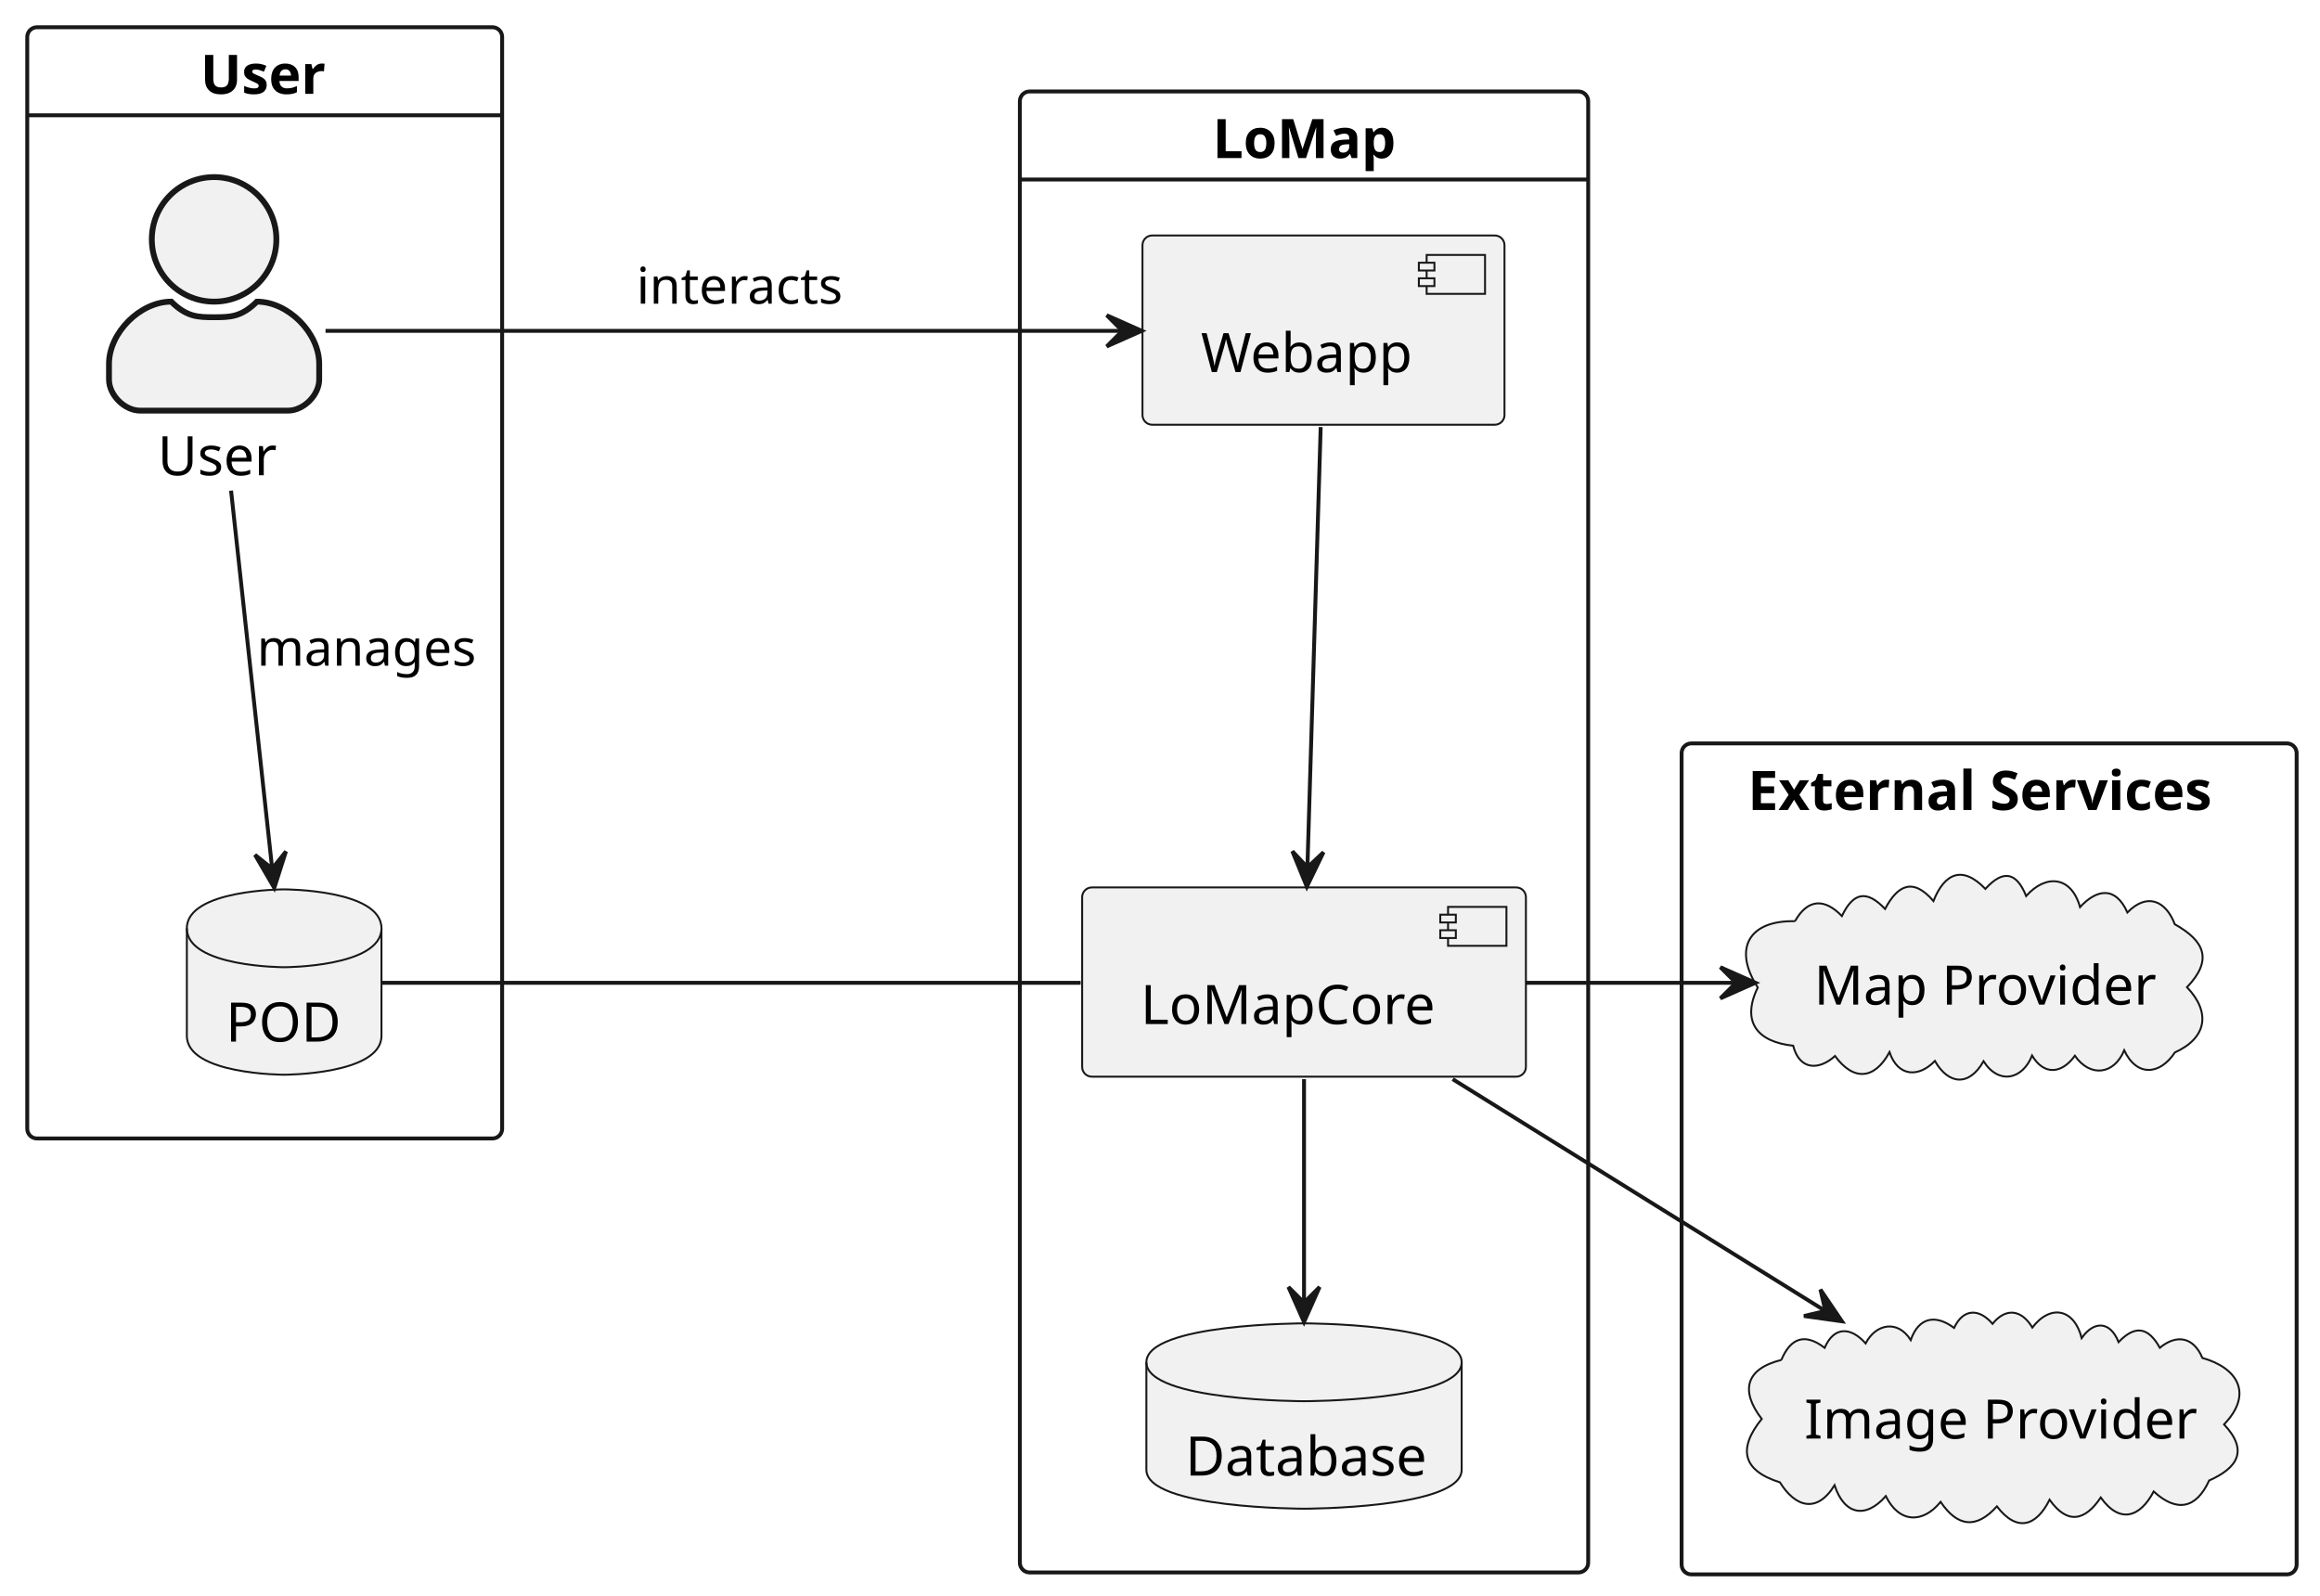
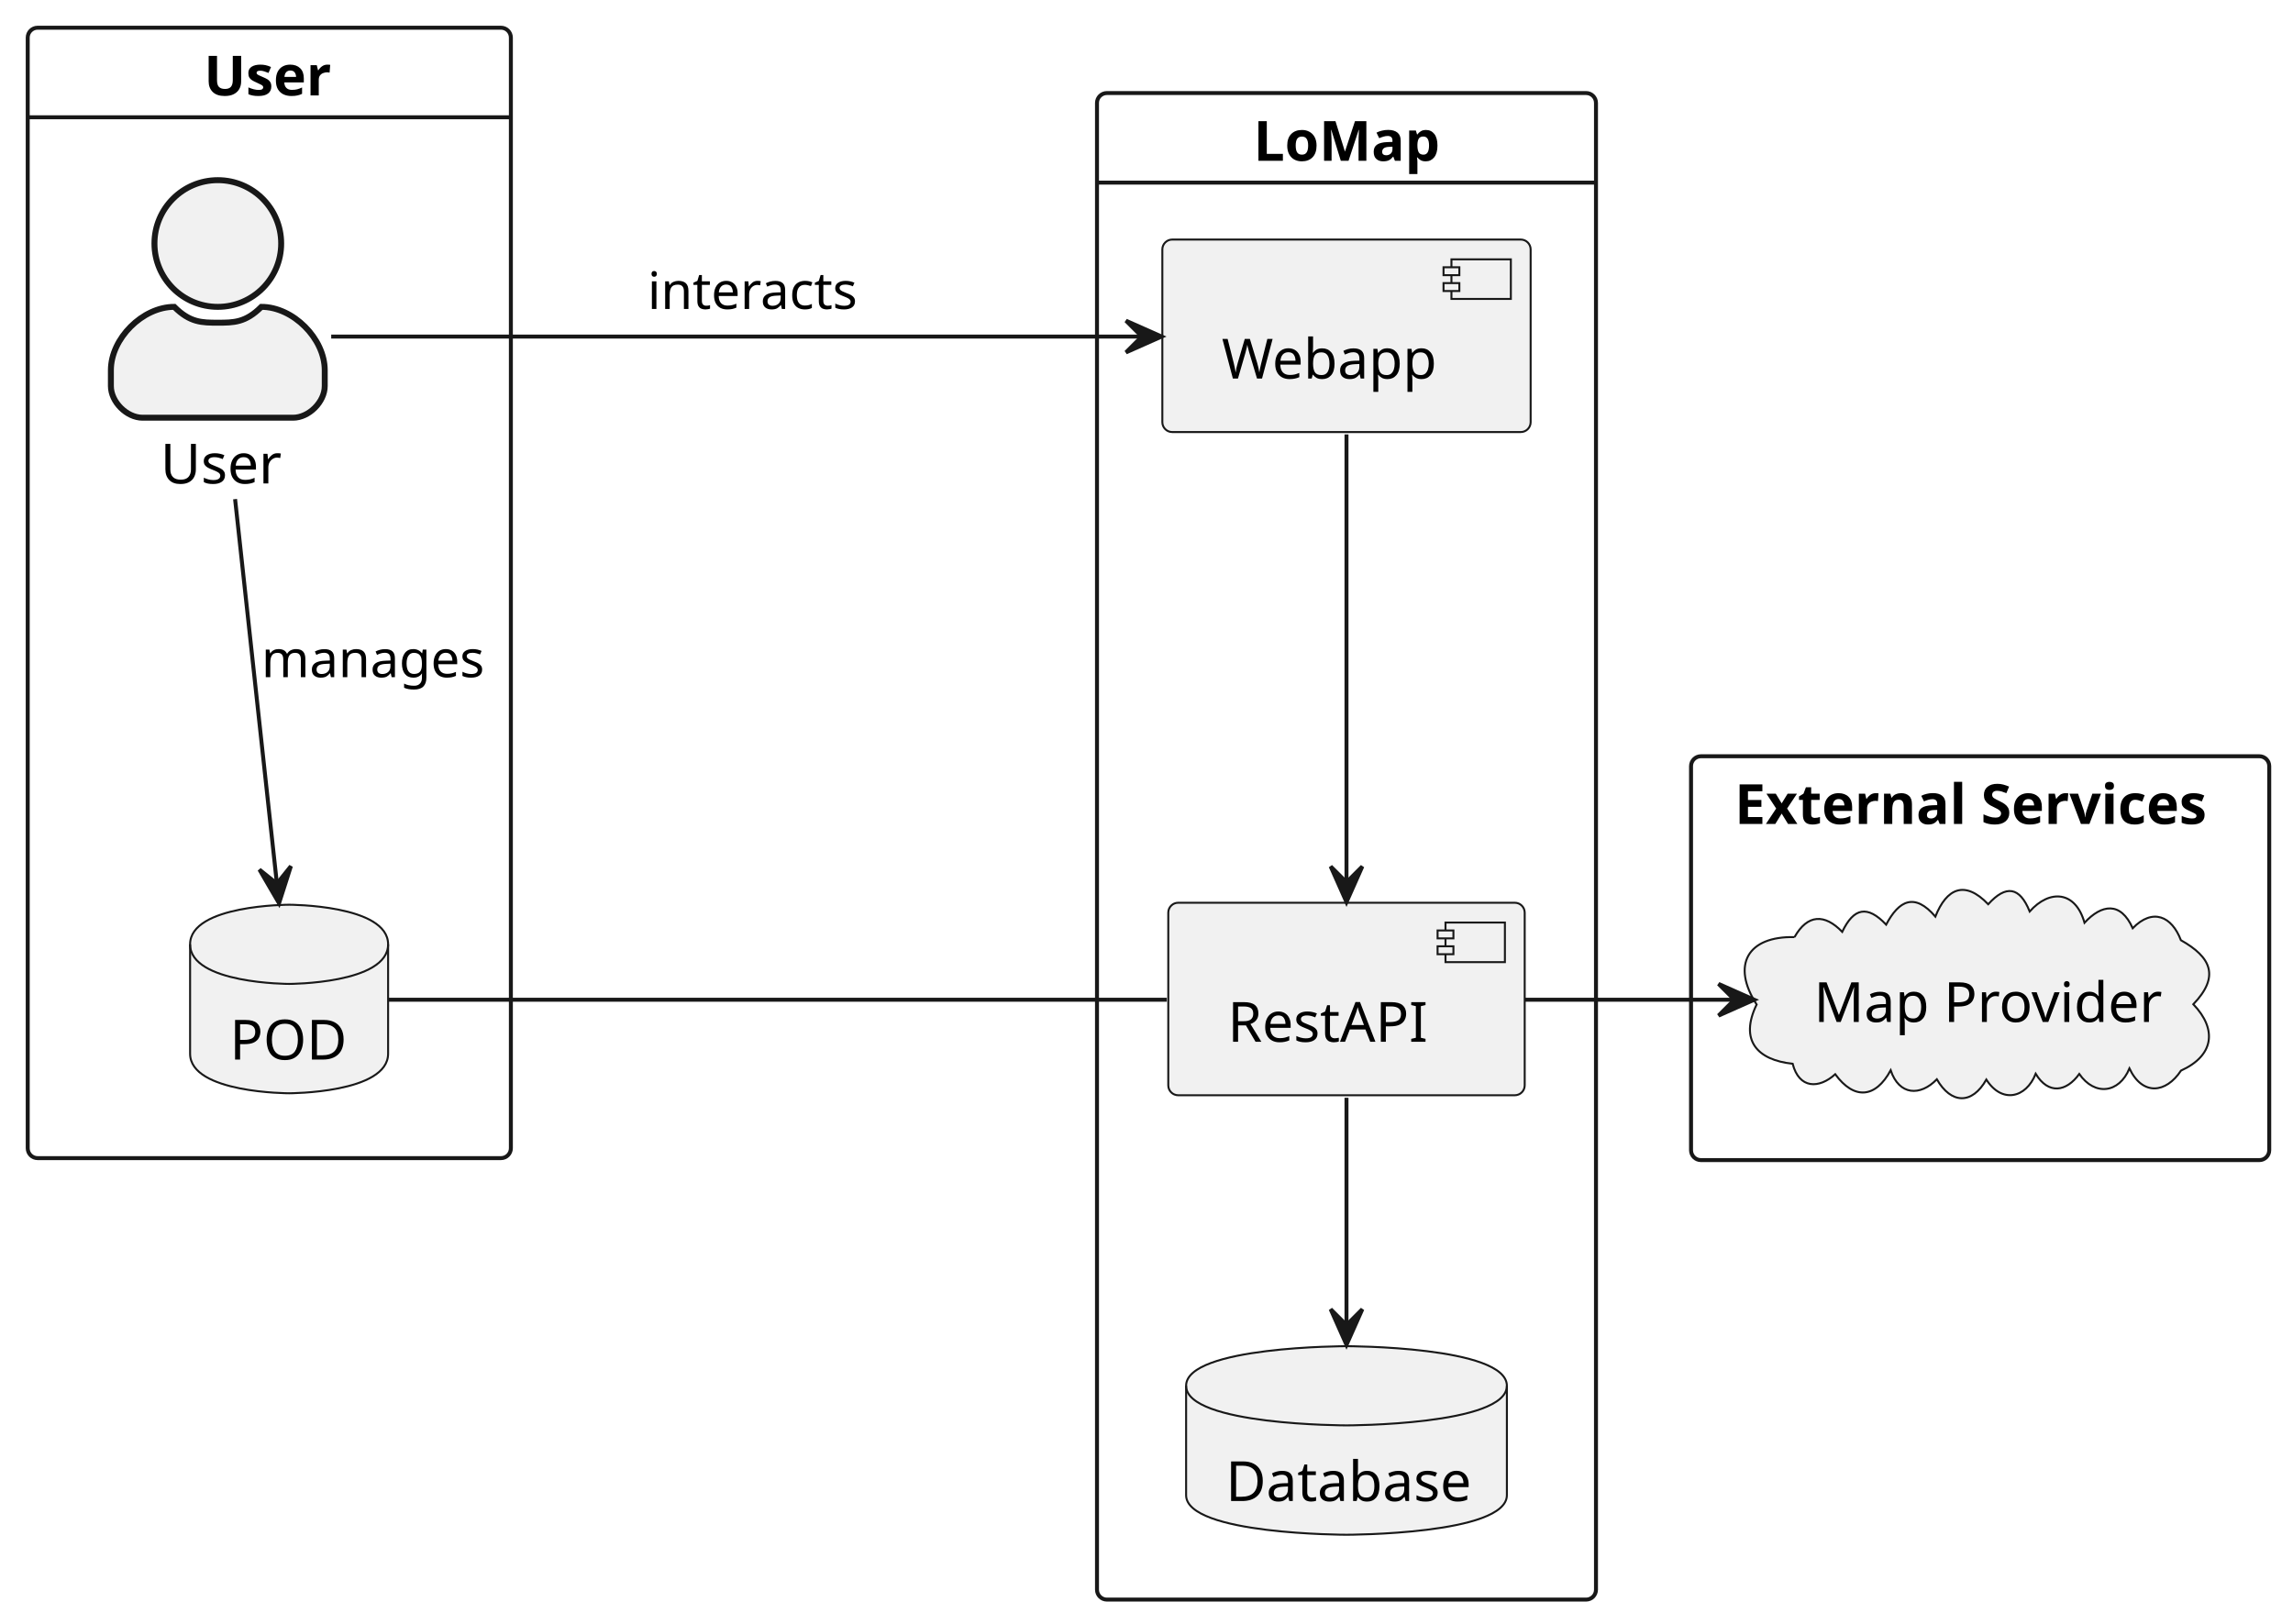
- <svg xmlns="http://www.w3.org/2000/svg" contentStyleType="text/css" height="410px" preserveAspectRatio="none" style="width:596px;height:410px;background:#FFFFFF;" version="1.1" viewBox="0 0 596 410" width="596px" zoomAndPan="magnify">
+ <svg xmlns="http://www.w3.org/2000/svg" contentStyleType="text/css" height="410px" preserveAspectRatio="none" style="width:579px;height:410px;background:#FFFFFF;" version="1.1" viewBox="0 0 579 410" width="579px" zoomAndPan="magnify">
  <defs />
  <g>
    <g id="cluster_LoMap">
-       <rect fill="none" height="380.5" rx="2.5" ry="2.5" style="stroke:#181818;stroke-width:1.0;" width="146" x="262" y="23.5" />
-       <line style="stroke:#181818;stroke-width:1.0;" x1="262" x2="408" y1="46.121" y2="46.121" />
-       <text fill="#000000" font-family="sans-serif" font-size="14" font-weight="bold" lengthAdjust="spacing" textLength="47" x="311.5" y="40.607">LoMap</text>
+       <rect fill="none" height="380.5" rx="2.5" ry="2.5" style="stroke:#181818;stroke-width:1.0;" width="126" x="277" y="23.5" />
+       <line style="stroke:#181818;stroke-width:1.0;" x1="277" x2="403" y1="46.121" y2="46.121" />
+       <text fill="#000000" font-family="sans-serif" font-size="14" font-weight="bold" lengthAdjust="spacing" textLength="47" x="316.5" y="40.607">LoMap</text>
    </g>
    <g id="cluster_UserDat">
      <rect fill="none" height="285.5" rx="2.5" ry="2.5" style="stroke:#181818;stroke-width:1.0;" width="122" x="7" y="7" />
      <line style="stroke:#181818;stroke-width:1.0;" x1="7" x2="129" y1="29.621" y2="29.621" />
      <text fill="#000000" font-family="sans-serif" font-size="14" font-weight="bold" lengthAdjust="spacing" textLength="33" x="51.5" y="24.107">User</text>
    </g>
    <g id="cluster_External Services">
-       <rect fill="none" height="213.5" rx="2.5" ry="2.5" style="stroke:#181818;stroke-width:1.0;" width="158" x="432" y="191" />
-       <text fill="#000000" font-family="sans-serif" font-size="14" font-weight="bold" lengthAdjust="spacing" textLength="124" x="449" y="208.107">External Services</text>
+       <rect fill="none" height="102" rx="2.5" ry="2.5" style="stroke:#181818;stroke-width:1.0;" width="146" x="427" y="191" />
+       <text fill="#000000" font-family="sans-serif" font-size="14" font-weight="bold" lengthAdjust="spacing" textLength="124" x="438" y="208.107">External Services</text>
    </g>
    <g id="elem_Frontend">
      <rect fill="#F1F1F1" height="48.621" rx="2.5" ry="2.5" style="stroke:#181818;stroke-width:0.5;" width="93" x="293.5" y="60.5" />
      <rect fill="#F1F1F1" height="10" style="stroke:#181818;stroke-width:0.5;" width="15" x="366.5" y="65.5" />
      <rect fill="#F1F1F1" height="2" style="stroke:#181818;stroke-width:0.5;" width="4" x="364.5" y="67.5" />
      <rect fill="#F1F1F1" height="2" style="stroke:#181818;stroke-width:0.5;" width="4" x="364.5" y="71.5" />
      <text fill="#000000" font-family="sans-serif" font-size="14" lengthAdjust="spacing" textLength="53" x="308.5" y="95.607">Webapp</text>
    </g>
    <g id="elem_Backend">
-       <rect fill="#F1F1F1" height="48.621" rx="2.5" ry="2.5" style="stroke:#181818;stroke-width:0.5;" width="114" x="278" y="228" />
-       <rect fill="#F1F1F1" height="10" style="stroke:#181818;stroke-width:0.5;" width="15" x="372" y="233" />
-       <rect fill="#F1F1F1" height="2" style="stroke:#181818;stroke-width:0.5;" width="4" x="370" y="235" />
-       <rect fill="#F1F1F1" height="2" style="stroke:#181818;stroke-width:0.5;" width="4" x="370" y="239" />
-       <text fill="#000000" font-family="sans-serif" font-size="14" lengthAdjust="spacing" textLength="74" x="293" y="263.107">LoMapCore</text>
+       <rect fill="#F1F1F1" height="48.621" rx="2.5" ry="2.5" style="stroke:#181818;stroke-width:0.5;" width="90" x="295" y="228" />
+       <rect fill="#F1F1F1" height="10" style="stroke:#181818;stroke-width:0.5;" width="15" x="365" y="233" />
+       <rect fill="#F1F1F1" height="2" style="stroke:#181818;stroke-width:0.5;" width="4" x="363" y="235" />
+       <rect fill="#F1F1F1" height="2" style="stroke:#181818;stroke-width:0.5;" width="4" x="363" y="239" />
+       <text fill="#000000" font-family="sans-serif" font-size="14" lengthAdjust="spacing" textLength="50" x="310" y="263.107">RestAPI</text>
    </g>
    <g id="elem_Database">
-       <path d="M294.5,350 C294.5,340 335,340 335,340 C335,340 375.5,340 375.5,350 L375.5,377.621 C375.5,387.621 335,387.621 335,387.621 C335,387.621 294.5,387.621 294.5,377.621 L294.5,350 " fill="#F1F1F1" style="stroke:#181818;stroke-width:0.5;" />
-       <path d="M294.5,350 C294.5,360 335,360 335,360 C335,360 375.5,360 375.5,350 " fill="none" style="stroke:#181818;stroke-width:0.5;" />
-       <text fill="#000000" font-family="sans-serif" font-size="14" lengthAdjust="spacing" textLength="61" x="304.5" y="379.107">Database</text>
+       <path d="M299.5,350 C299.5,340 340,340 340,340 C340,340 380.5,340 380.5,350 L380.5,377.621 C380.5,387.621 340,387.621 340,387.621 C340,387.621 299.5,387.621 299.5,377.621 L299.5,350 " fill="#F1F1F1" style="stroke:#181818;stroke-width:0.5;" />
+       <path d="M299.5,350 C299.5,360 340,360 340,360 C340,360 380.5,360 380.5,350 " fill="none" style="stroke:#181818;stroke-width:0.5;" />
+       <text fill="#000000" font-family="sans-serif" font-size="14" lengthAdjust="spacing" textLength="61" x="309.5" y="379.107">Database</text>
    </g>
    <g id="elem_User">
      <ellipse cx="55" cy="61.5" fill="#F1F1F1" rx="16" ry="16" style="stroke:#181818;stroke-width:1.5;" />
      <path d="M55,81.5 C59,81.5 62,81.5 66,77.5 C74,77.5 82,85.5 82,93.5 L82,97.5 C82,101.5 78,105.5 74,105.5 L36,105.5 C32,105.5 28,101.5 28,97.5 L28,93.5 C28,85.5 36,77.5 44,77.5 C48,81.5 51,81.5 55,81.5 " fill="#F1F1F1" style="stroke:#181818;stroke-width:1.5;" />
      <text fill="#000000" font-family="sans-serif" font-size="14" lengthAdjust="spacing" textLength="29" x="40.5" y="122.107">User</text>
    </g>
    <g id="elem_POD">
      <path d="M48,238.5 C48,228.5 73,228.5 73,228.5 C73,228.5 98,228.5 98,238.5 L98,266.121 C98,276.121 73,276.121 73,276.121 C73,276.121 48,276.121 48,266.121 L48,238.5 " fill="#F1F1F1" style="stroke:#181818;stroke-width:0.5;" />
      <path d="M48,238.5 C48,248.5 73,248.5 73,248.5 C73,248.5 98,248.5 98,238.5 " fill="none" style="stroke:#181818;stroke-width:0.5;" />
      <text fill="#000000" font-family="sans-serif" font-size="14" lengthAdjust="spacing" textLength="30" x="58" y="267.607">POD</text>
    </g>
    <g id="elem_MapService">
-       <path d="M461.126,236.681 C464.413,230.857 468.741,230.757 473.176,235.352 C476.084,229.254 479.535,228.54 484.266,233.529 C487.505,227.391 491.449,225.381 496.693,231.494 C499.519,224.381 504.104,222.198 510.036,228.376 C514.53,223.429 517.978,223.93 520.511,230.205 C525.579,224.514 532.108,225.032 534.354,233.055 C538.693,228.368 543.486,227.629 546.523,234.433 C551.596,229.241 556.41,231.423 558.691,237.459 C566.302,241.739 568.598,246.57 561.831,253.641 C567.964,260.061 566.98,266.651 558.718,270.397 C554.918,276.165 548.973,276.782 545.7,269.857 C543.087,276.143 536.947,276.869 533.029,271.245 C529.781,275.756 525.238,276.508 522.028,271.203 C519.574,277.395 513.458,278.755 509.567,272.661 C505.915,279.102 500.647,278.805 497.067,272.591 C492.849,276.946 487.544,276.655 485.409,270.32 C481.587,277.374 476.193,277.847 471.409,271.311 C467.29,275.033 462.294,275.021 460.655,268.665 C451.698,267.726 447.189,262.742 451.563,253.702 C445.117,243.71 449.293,236.404 461.126,236.681 " fill="#F1F1F1" style="stroke:#181818;stroke-width:0.5;" />
-       <text fill="#000000" font-family="sans-serif" font-size="14" lengthAdjust="spacing" textLength="84" x="466" y="258.107">Map Provider</text>
-     </g>
-     <g id="elem_ImgService">
-       <path d="M457.621,349.401 C460.009,343.719 463.676,342.409 468.742,346.284 C471.276,340.473 475.672,341.078 479.272,345.15 C481.855,340.131 487.502,338.952 490.859,344.284 C492.941,338.35 497.274,337.654 501.999,341.17 C504.396,336.046 508.516,336.198 511.875,340.119 C515.379,335.781 519.422,336.565 522.101,341.072 C526.875,334.884 532.906,336.357 534.773,343.779 C537.983,339.208 542.133,339.442 544.254,344.817 C548.545,340.318 551.91,340.982 554.853,346.276 C559.219,342.659 563.56,343.546 565.786,348.887 C574.756,351.401 578.965,358.046 571.352,365.964 C577.746,372.783 574.706,377.166 567.521,380.377 C564.165,387.716 559.147,388.577 553.274,383.196 C549.843,389.75 544.639,391.69 539.674,384.742 C535.639,390.76 531.109,391.787 526.531,385.314 C523.098,392.193 518.141,393.728 512.994,387.023 C507.688,392.927 502.858,392.274 498.536,385.869 C493.856,391.596 487.809,391.24 484.459,384.381 C479.157,390.422 473.733,389.056 471.293,381.59 C466.69,389.041 461.13,387.105 457.255,380.844 C447.524,377.802 446.464,372.137 452.584,364.55 C447.049,357.366 448.391,351.676 457.621,349.401 " fill="#F1F1F1" style="stroke:#181818;stroke-width:0.5;" />
-       <text fill="#000000" font-family="sans-serif" font-size="14" lengthAdjust="spacing" textLength="95" x="463.5" y="369.607">Image Provider</text>
+       <path d="M453.126,236.681 C456.413,230.857 460.741,230.757 465.176,235.352 C468.084,229.254 471.535,228.54 476.266,233.529 C479.505,227.391 483.449,225.381 488.693,231.494 C491.519,224.381 496.104,222.198 502.036,228.376 C506.53,223.429 509.978,223.93 512.511,230.205 C517.579,224.514 524.108,225.032 526.354,233.055 C530.693,228.368 535.486,227.629 538.523,234.433 C543.596,229.241 548.41,231.423 550.691,237.459 C558.302,241.739 560.598,246.57 553.831,253.641 C559.964,260.061 558.98,266.651 550.718,270.397 C546.918,276.165 540.973,276.782 537.7,269.857 C535.087,276.143 528.947,276.869 525.029,271.245 C521.781,275.756 517.238,276.508 514.028,271.203 C511.574,277.395 505.458,278.755 501.567,272.661 C497.915,279.102 492.647,278.805 489.067,272.591 C484.849,276.946 479.544,276.655 477.409,270.32 C473.587,277.374 468.193,277.847 463.409,271.311 C459.29,275.033 454.294,275.021 452.655,268.665 C443.698,267.726 439.189,262.742 443.563,253.702 C437.117,243.71 441.293,236.404 453.126,236.681 " fill="#F1F1F1" style="stroke:#181818;stroke-width:0.5;" />
+       <text fill="#000000" font-family="sans-serif" font-size="14" lengthAdjust="spacing" textLength="84" x="458" y="258.107">Map Provider</text>
    </g>
    <g id="link_User_Frontend">
      <path d="M83.63,85 C131.38,85 227.95,85 287.98,85 " fill="none" id="User-to-Frontend" style="stroke:#181818;stroke-width:1.0;" />
      <polygon fill="#181818" points="293.32,85,284.32,81,288.32,85,284.32,89,293.32,85" style="stroke:#181818;stroke-width:1.0;" />
      <text fill="#000000" font-family="sans-serif" font-size="13" lengthAdjust="spacing" textLength="50" x="163.5" y="78.028">interacts</text>
    </g>
    <g id="link_User_POD">
      <path d="M59.36,126.06 C62.62,156.02 66.99,196.25 69.9,222.98 " fill="none" id="User-to-POD" style="stroke:#181818;stroke-width:1.0;" />
      <polygon fill="#181818" points="70.46,228.14,73.459,218.759,69.917,223.169,65.507,219.627,70.46,228.14" style="stroke:#181818;stroke-width:1.0;" />
      <text fill="#000000" font-family="sans-serif" font-size="13" lengthAdjust="spacing" textLength="53" x="66" y="171.028">manages</text>
    </g>
    <g id="link_Frontend_Backend">
-       <path d="M339.28,109.71 C338.39,139.45 336.85,190.42 335.88,222.47 " fill="none" id="Frontend-to-Backend" style="stroke:#181818;stroke-width:1.0;" />
-       <polygon fill="#181818" points="335.72,227.83,340.001,218.96,335.877,222.833,332.005,218.709,335.72,227.83" style="stroke:#181818;stroke-width:1.0;" />
+       <path d="M340,109.71 C340,139.45 340,190.42 340,222.47 " fill="none" id="Frontend-to-Backend" style="stroke:#181818;stroke-width:1.0;" />
+       <polygon fill="#181818" points="340,227.83,344,218.83,340,222.83,336,218.83,340,227.83" style="stroke:#181818;stroke-width:1.0;" />
    </g>
    <g id="link_Backend_POD">
-       <path d="M277.62,252.5 C217.77,252.5 157.92,252.5 98.07,252.5 " fill="none" id="Backend-POD" style="stroke:#181818;stroke-width:1.0;" />
+       <path d="M294.63,252.5 C229.1,252.5 163.56,252.5 98.03,252.5 " fill="none" id="Backend-POD" style="stroke:#181818;stroke-width:1.0;" />
    </g>
    <g id="link_Backend_Database">
-       <path d="M335,277.26 C335,294.02 335,316.55 335,334.32 " fill="none" id="Backend-to-Database" style="stroke:#181818;stroke-width:1.0;" />
-       <polygon fill="#181818" points="335,339.66,339,330.66,335,334.66,331,330.66,335,339.66" style="stroke:#181818;stroke-width:1.0;" />
+       <path d="M340,277.26 C340,294.02 340,316.55 340,334.32 " fill="none" id="Backend-to-Database" style="stroke:#181818;stroke-width:1.0;" />
+       <polygon fill="#181818" points="340,339.66,344,330.66,340,334.66,336,330.66,340,339.66" style="stroke:#181818;stroke-width:1.0;" />
    </g>
    <g id="link_Backend_MapService">
-       <path d="M392.1,252.5 C410.04,252.5 427.97,252.5 445.9,252.5 " fill="none" id="Backend-to-MapService" style="stroke:#181818;stroke-width:1.0;" />
-       <polygon fill="#181818" points="450.96,252.5,441.96,248.5,445.96,252.5,441.96,256.5,450.96,252.5" style="stroke:#181818;stroke-width:1.0;" />
-     </g>
-     <g id="link_Backend_ImgService">
-       <path d="M373.19,277.26 C401.31,294.75 439.54,318.54 468.61,336.62 " fill="none" id="Backend-to-ImgService" style="stroke:#181818;stroke-width:1.0;" />
-       <polygon fill="#181818" points="473.19,339.47,467.666,331.316,468.946,336.826,463.436,338.107,473.19,339.47" style="stroke:#181818;stroke-width:1.0;" />
+       <path d="M385,252.5 C402.51,252.5 420.01,252.5 437.52,252.5 " fill="none" id="Backend-to-MapService" style="stroke:#181818;stroke-width:1.0;" />
+       <polygon fill="#181818" points="442.95,252.5,433.95,248.5,437.95,252.5,433.95,256.5,442.95,252.5" style="stroke:#181818;stroke-width:1.0;" />
    </g>
  </g>
</svg>
